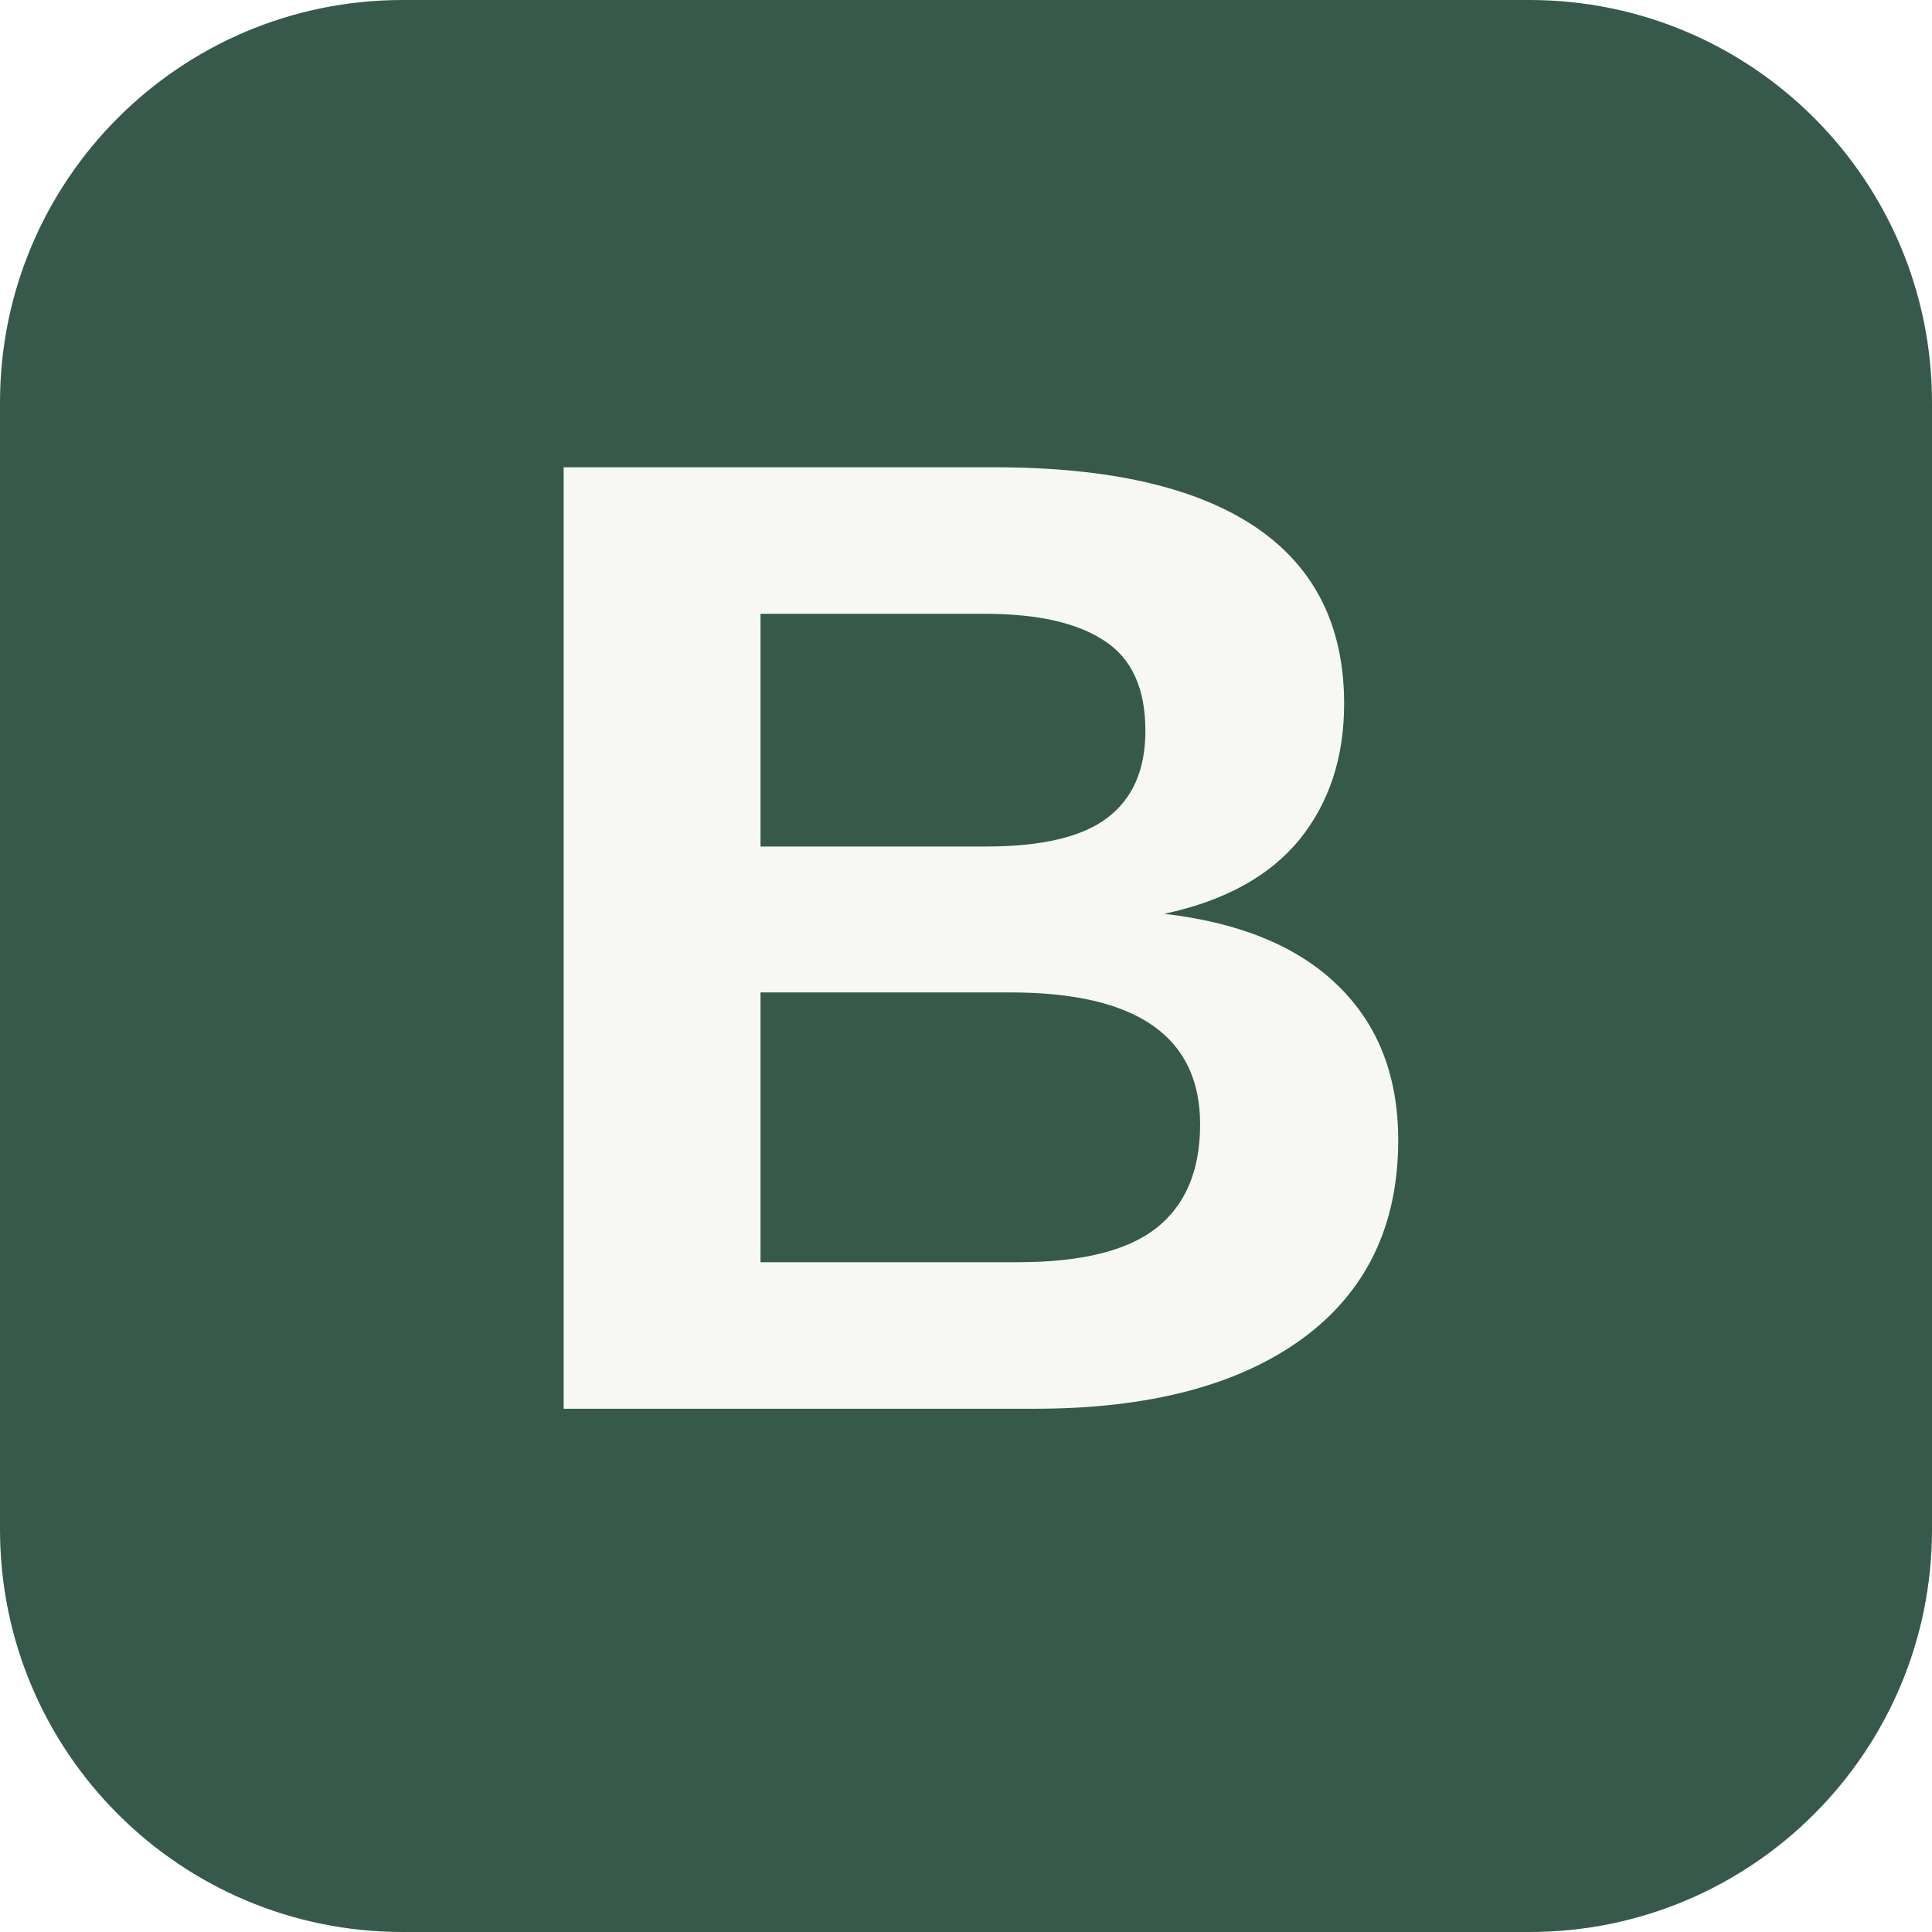
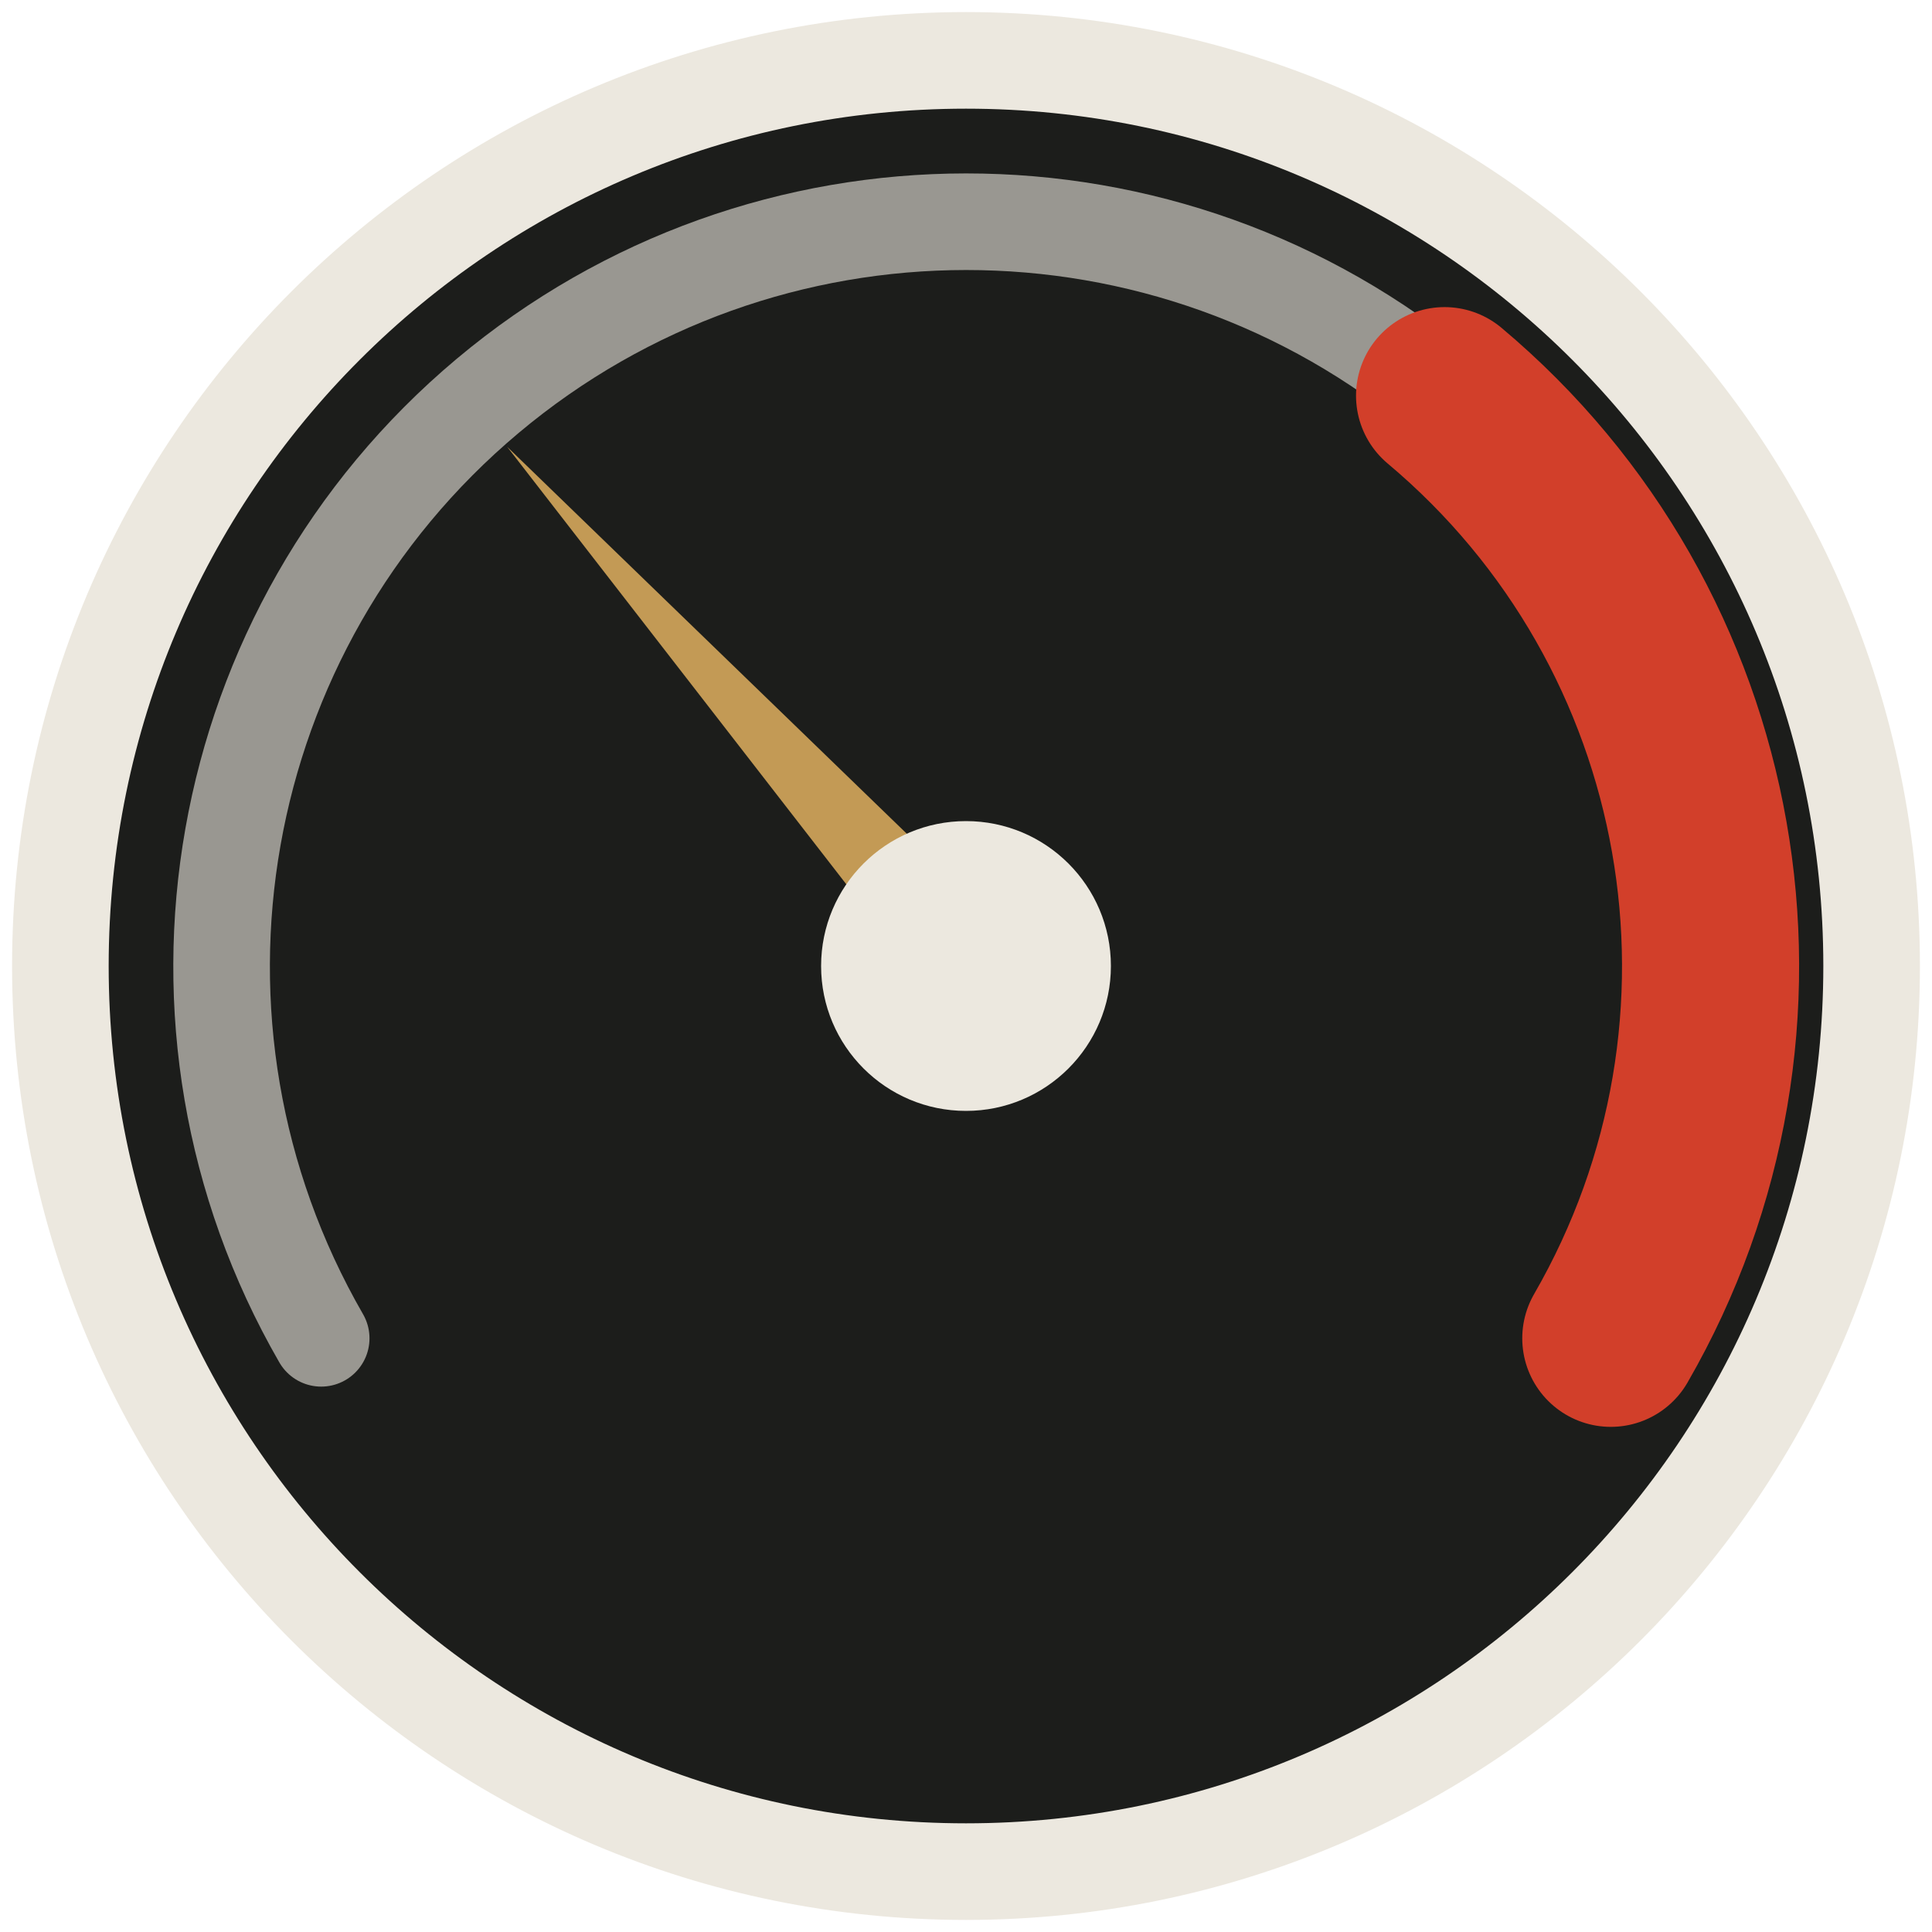
<svg xmlns="http://www.w3.org/2000/svg" viewBox="0 0 48 48">
-   <rect width="48" height="48" rx="10" fill="#36594b" />
-   <text x="24" y="35" font-family="Arial,sans-serif" font-weight="800" font-size="34" text-anchor="middle" fill="#f7f8f5">B</text>
+   <circle cx="24" cy="24" r="22.5" fill="#1c1d1b" stroke="#ece8df" stroke-width="2.4" />
+   <path d="M7.98 33.25 A18.5 18.5 0 0 1 35.89 9.83" fill="none" stroke="#ece8df" stroke-width="2.4" stroke-linecap="round" opacity=".6" />
+   <path d="M35.89 9.83 A18.5 18.5 0 0 1 40.02 33.25" fill="none" stroke="#d23f2a" stroke-width="4.4" stroke-linecap="round" />
+   <path d="M24 26.5 L22.6 24 L12.6 11.1 L25.2 23.3 Z" fill="#c39a55" />
+   <circle cx="24" cy="24" r="3.6" fill="#ece8df" />
</svg>
